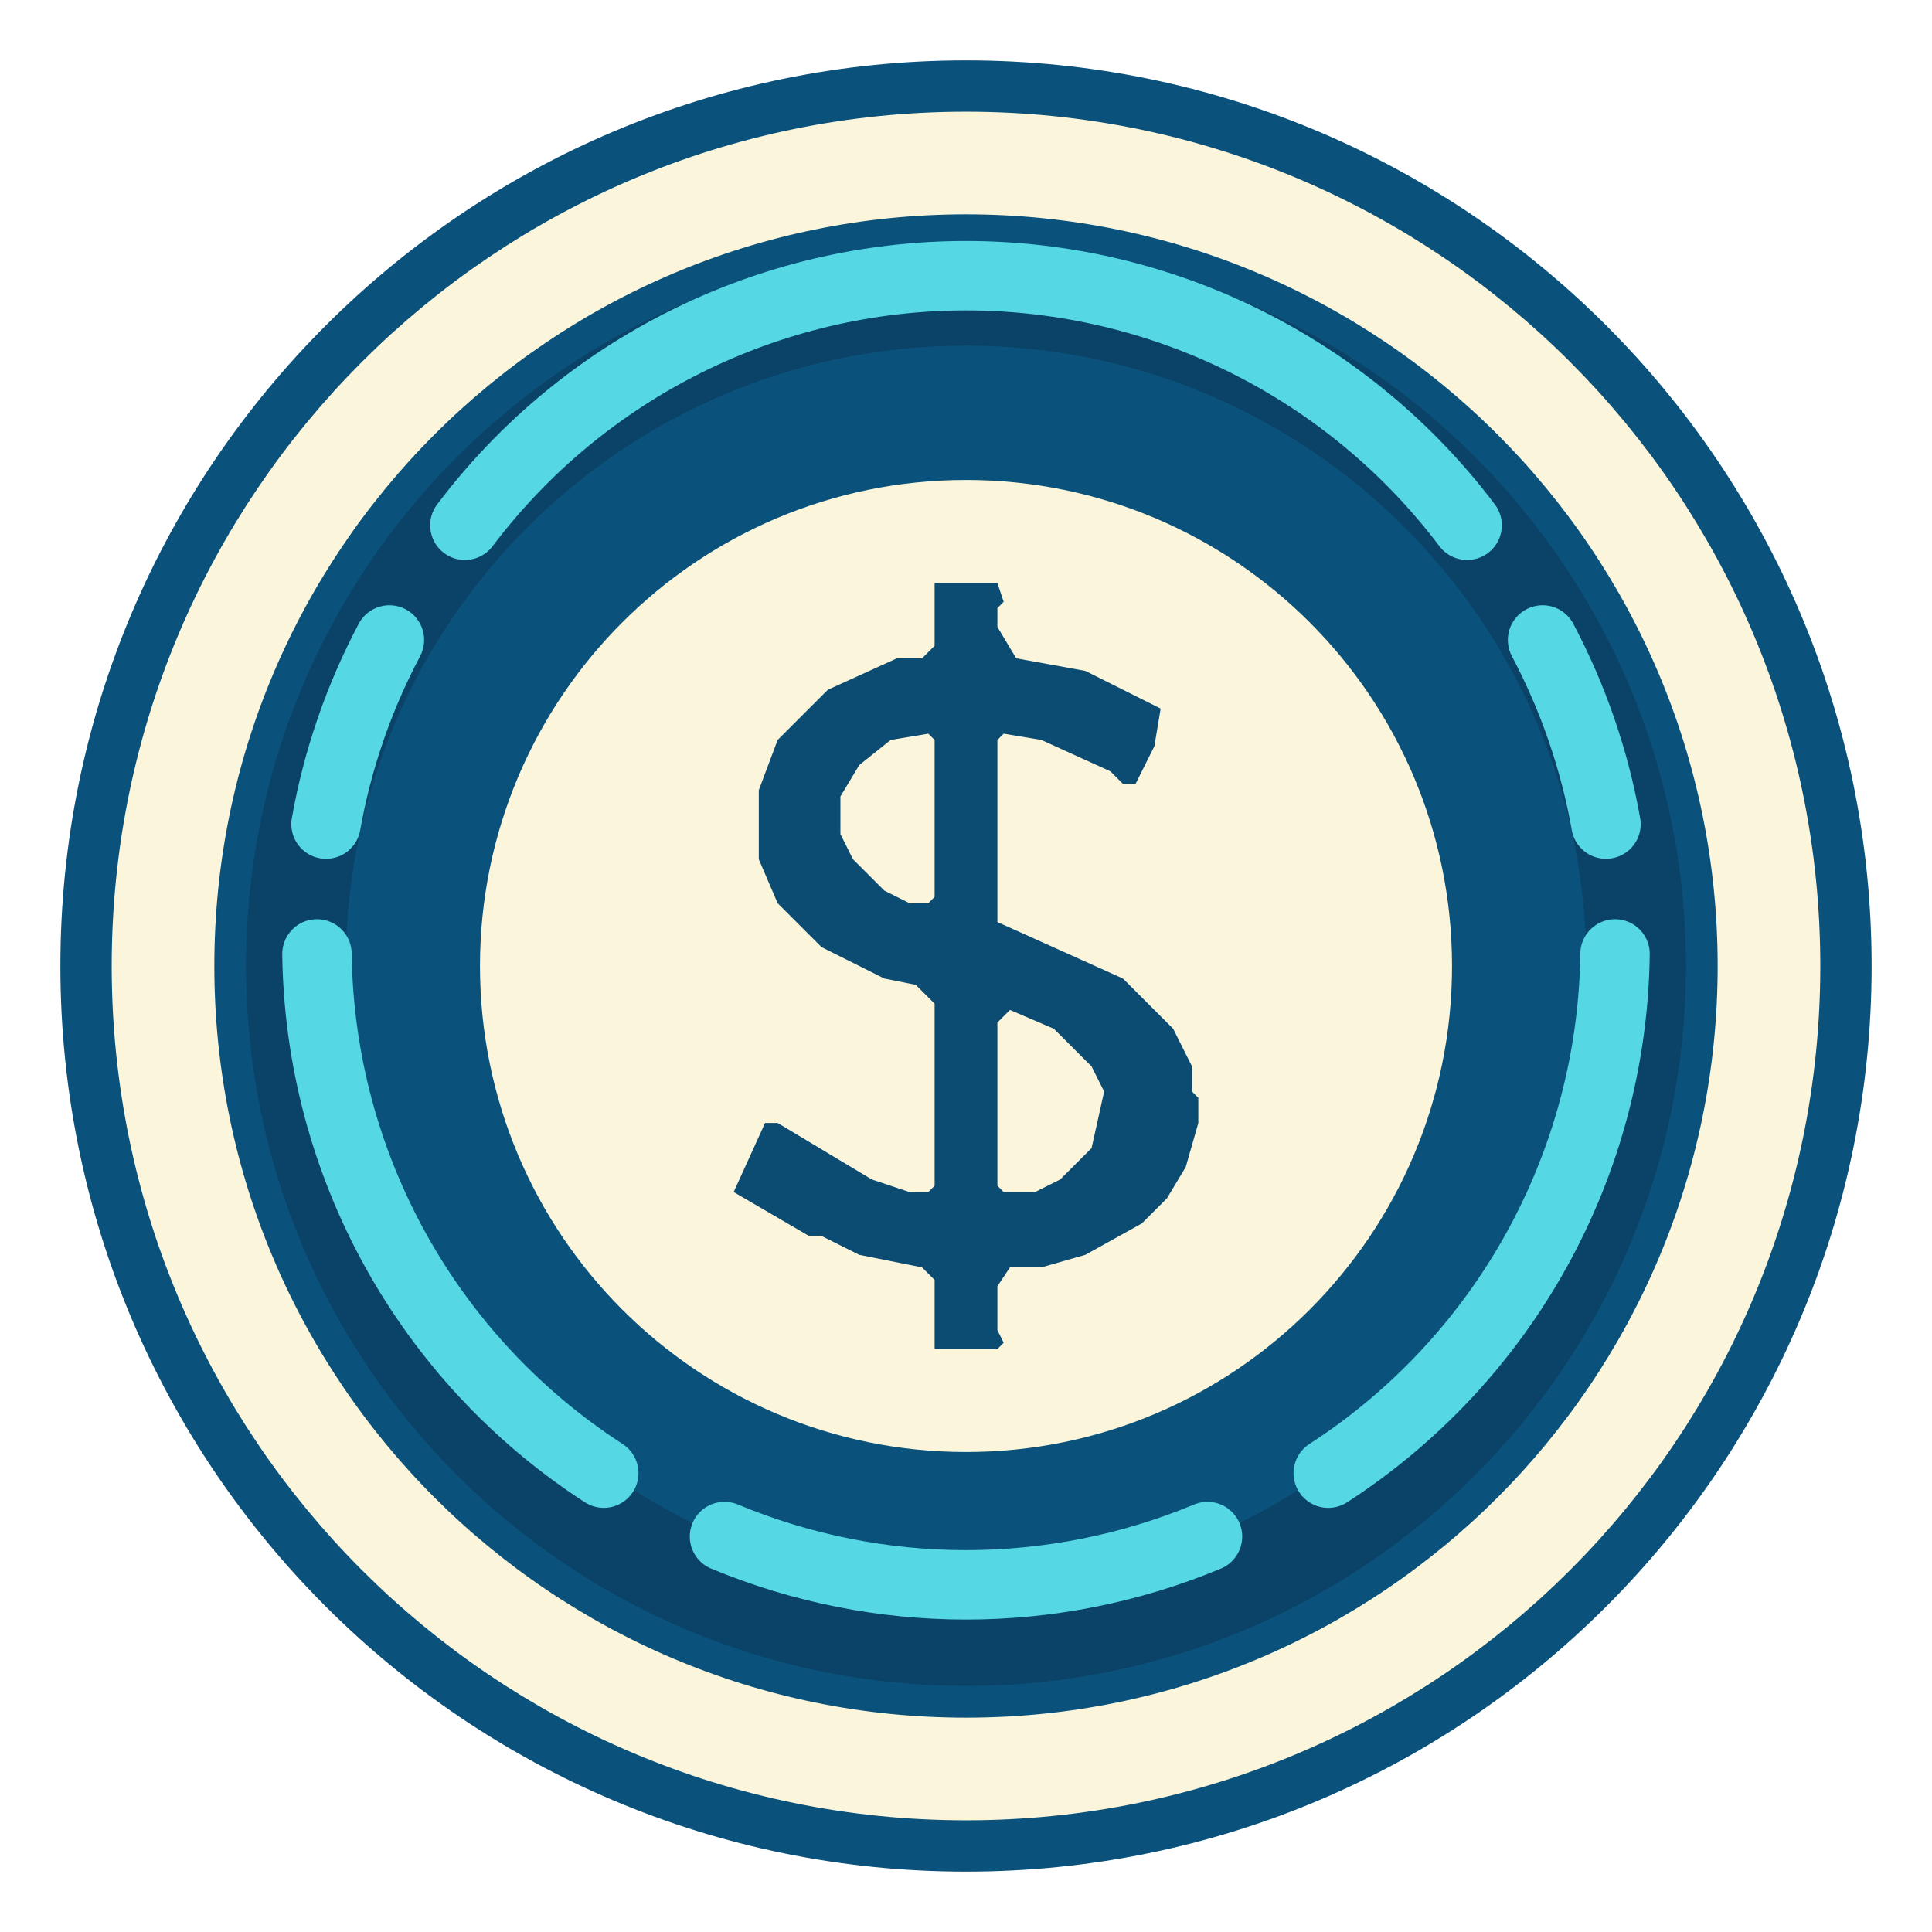
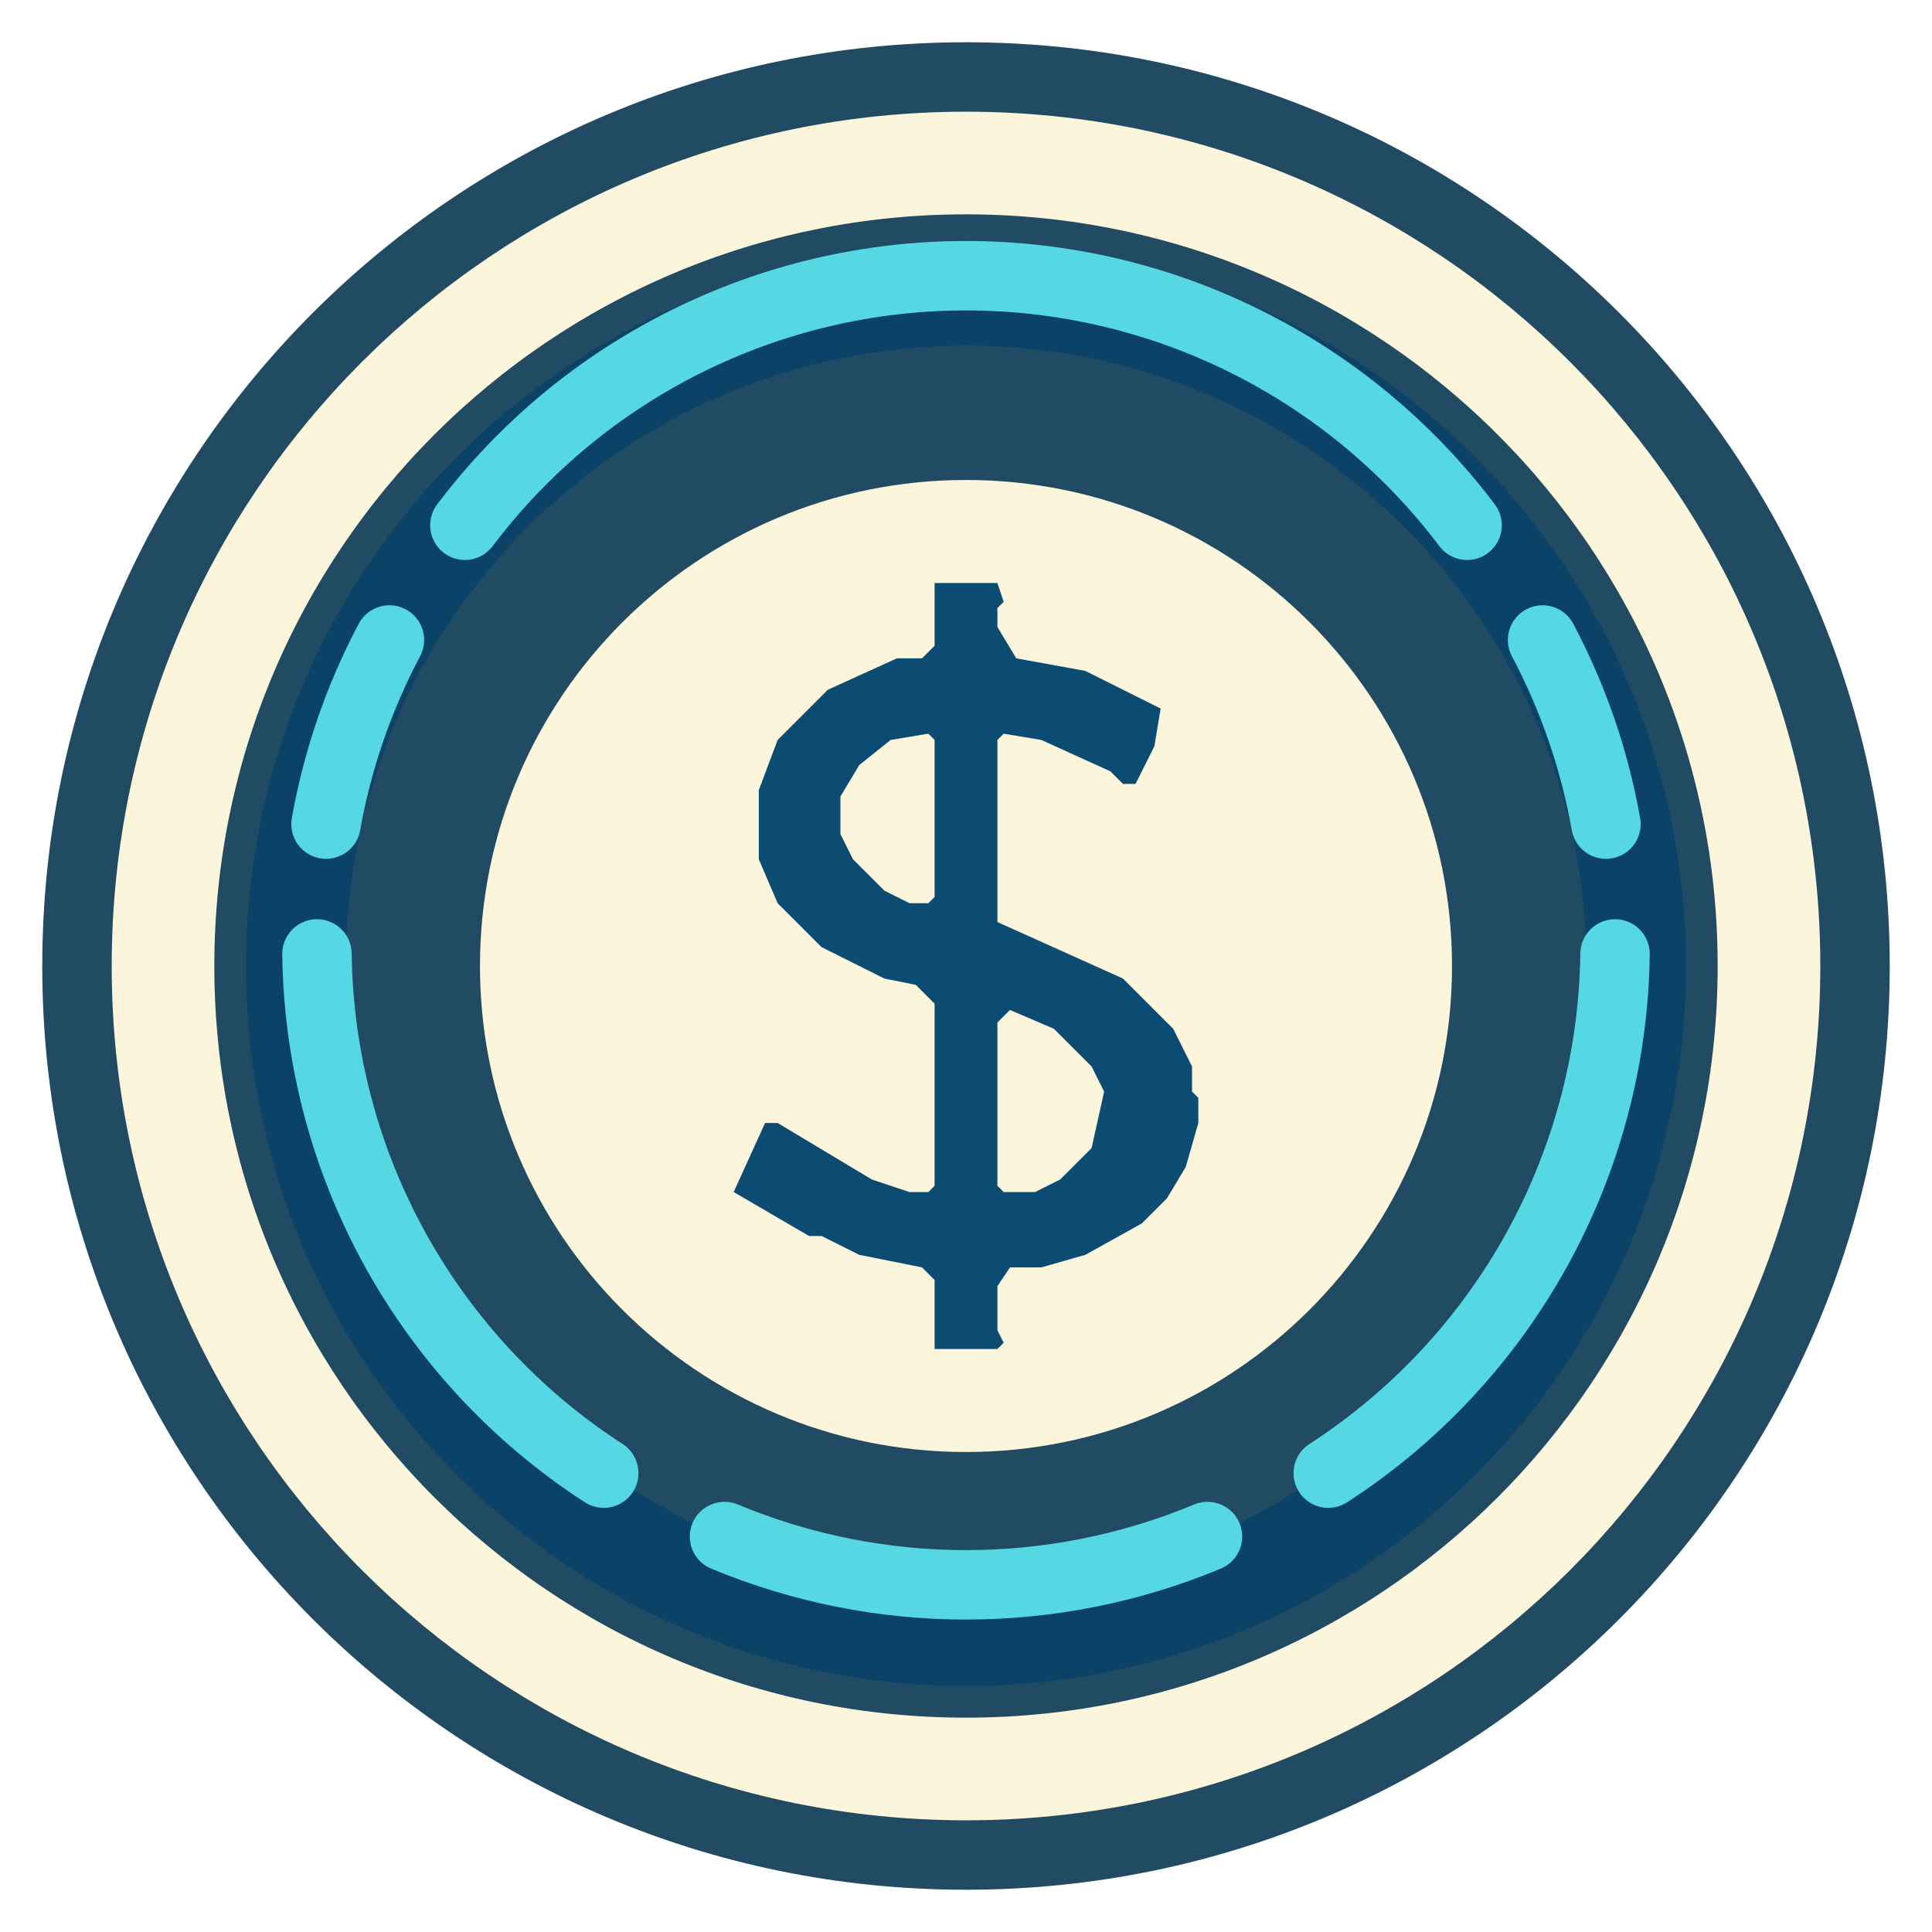
<svg xmlns="http://www.w3.org/2000/svg" width="24" height="24" viewBox="0 0 64 64" role="img" aria-label="Moneda">
-   <circle cx="32" cy="32" r="30" fill="#0a527c" />
+   <circle cx="32" cy="32" r="30" fill="#214b62" stroke="#214b62" stroke-width="1.2" />
  <circle cx="32" cy="32" r="26.6" fill="none" stroke="#fbf6db" stroke-width="3.4" />
  <circle cx="32" cy="32" r="22.2" fill="none" stroke="#0b4267" stroke-width="3.3" />
  <g fill="none" stroke="#55d7e4" stroke-width="2.3" stroke-linecap="round">
    <path d="M 15.4 17.4 A 20.8 20.8 0 0 1 48.6 17.4" />
    <path d="M 51.1 21.2 A 20.8 20.8 0 0 1 53.2 27.3" />
    <path d="M 53.5 31.6 A 20.8 20.8 0 0 1 44.0 48.8" />
    <path d="M 40.0 50.9 A 20.8 20.8 0 0 1 24.0 50.9" />
    <path d="M 20.0 48.8 A 20.8 20.8 0 0 1 10.5 31.6" />
    <path d="M 10.8 27.3 A 20.8 20.8 0 0 1 12.9 21.2" />
  </g>
  <circle cx="32" cy="32" r="16.1" fill="#fbf6db" />
  <g transform="translate(32 32) scale(0.208) translate(-108 -101)" fill="#0c4b72" fill-rule="evenodd">
    <path d="M 103.0,40.0 L 103.0,50.0 L 101.0,52.0 L 97.0,52.0 L 86.0,57.0 L 78.0,65.0 L 75.0,73.0 L 75.0,84.0 L 78.0,91.0 L 85.0,98.0 L 95.0,103.0 L 100.0,104.0 L 103.0,107.0 L 103.0,136.0 L 102.0,137.0 L 99.0,137.0 L 93.0,135.0 L 78.0,126.0 L 76.0,126.0 L 71.0,137.0 L 83.0,144.0 L 85.0,144.0 L 91.0,147.0 L 101.0,149.0 L 103.0,151.0 L 103.0,162.0 L 113.0,162.0 L 114.0,161.0 L 113.0,159.0 L 113.0,152.0 L 115.0,149.0 L 120.0,149.0 L 127.0,147.0 L 136.0,142.0 L 140.0,138.0 L 143.0,133.0 L 145.0,126.0 L 145.0,122.0 L 144.0,121.0 L 144.0,117.0 L 141.0,111.0 L 133.0,103.0 L 113.0,94.0 L 113.0,65.0 L 114.0,64.0 L 120.0,65.0 L 131.0,70.0 L 133.0,72.0 L 135.0,72.0 L 138.0,66.0 L 139.0,60.0 L 127.0,54.0 L 116.0,52.0 L 113.0,47.0 L 113.0,44.0 L 114.0,43.0 L 113.0,40.0 Z M 115.0,108.0 L 122.0,111.0 L 128.0,117.0 L 130.0,121.0 L 128.0,130.0 L 123.0,135.0 L 119.0,137.0 L 114.0,137.0 L 113.0,136.0 L 113.0,110.0 Z M 102.0,64.0 L 103.0,65.0 L 103.0,90.0 L 102.0,91.0 L 99.0,91.0 L 95.0,89.0 L 90.0,84.0 L 88.0,80.0 L 88.0,74.0 L 91.0,69.0 L 96.0,65.0 Z" />
  </g>
</svg>
